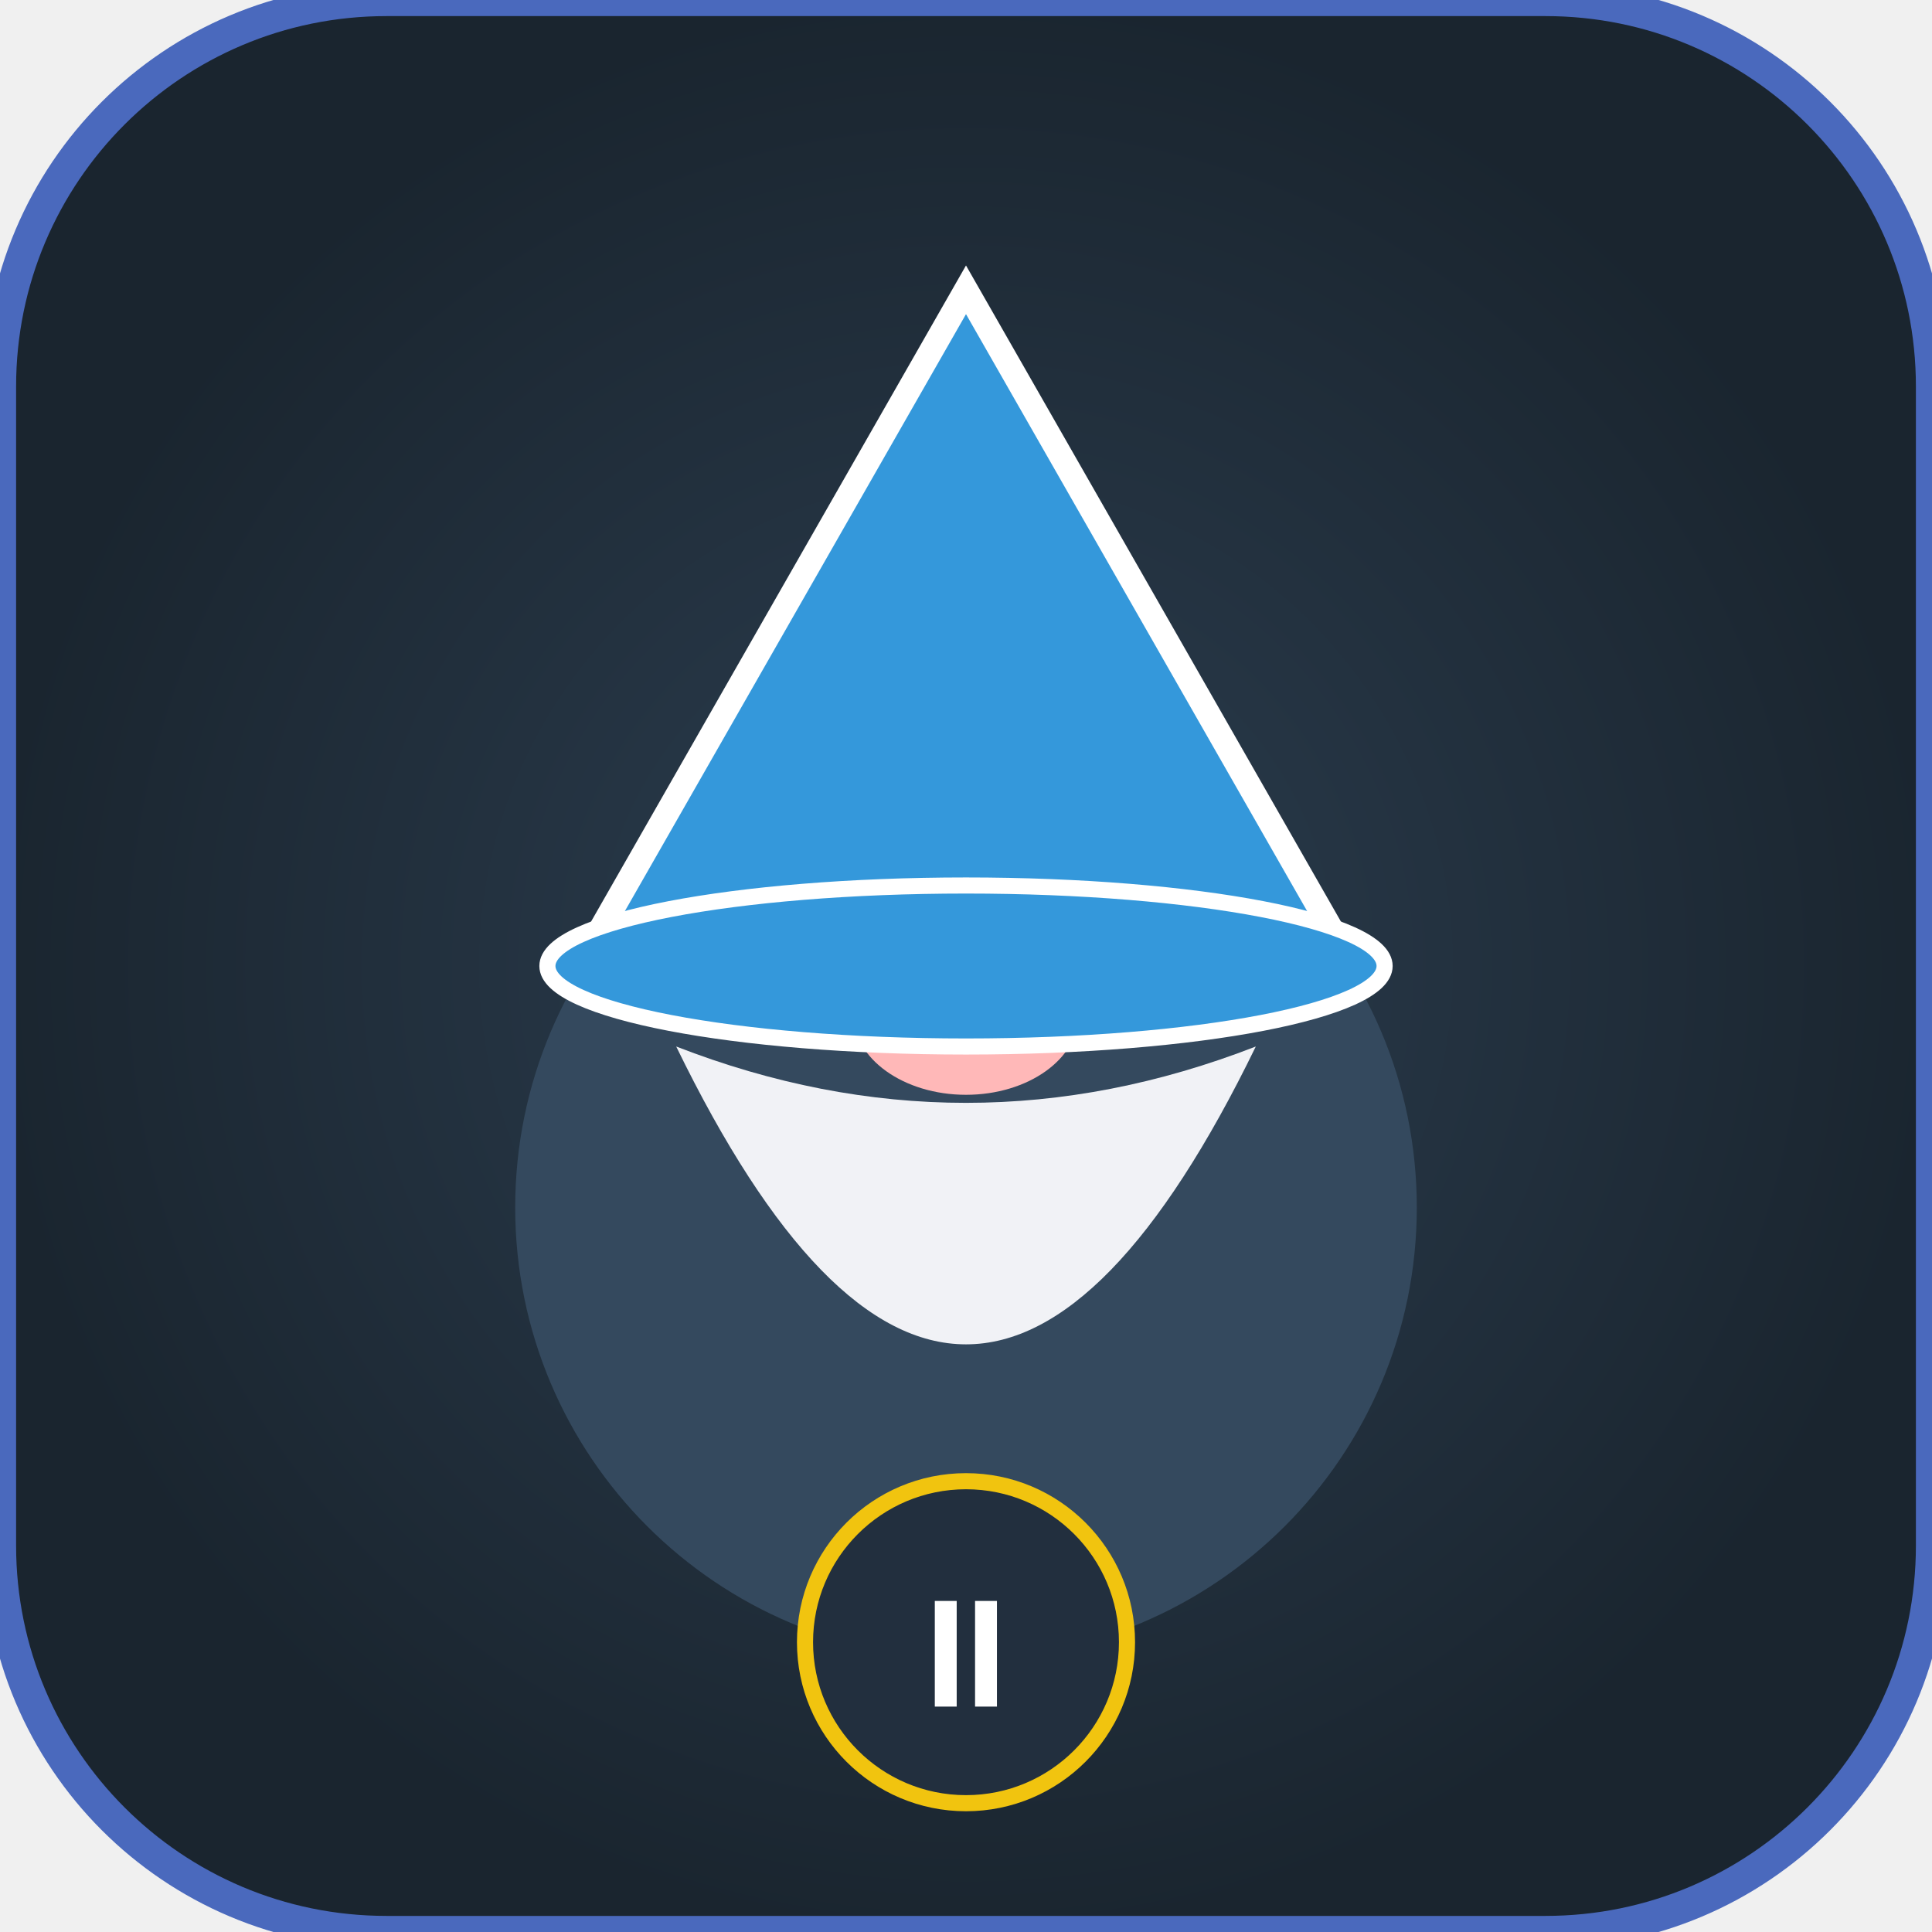
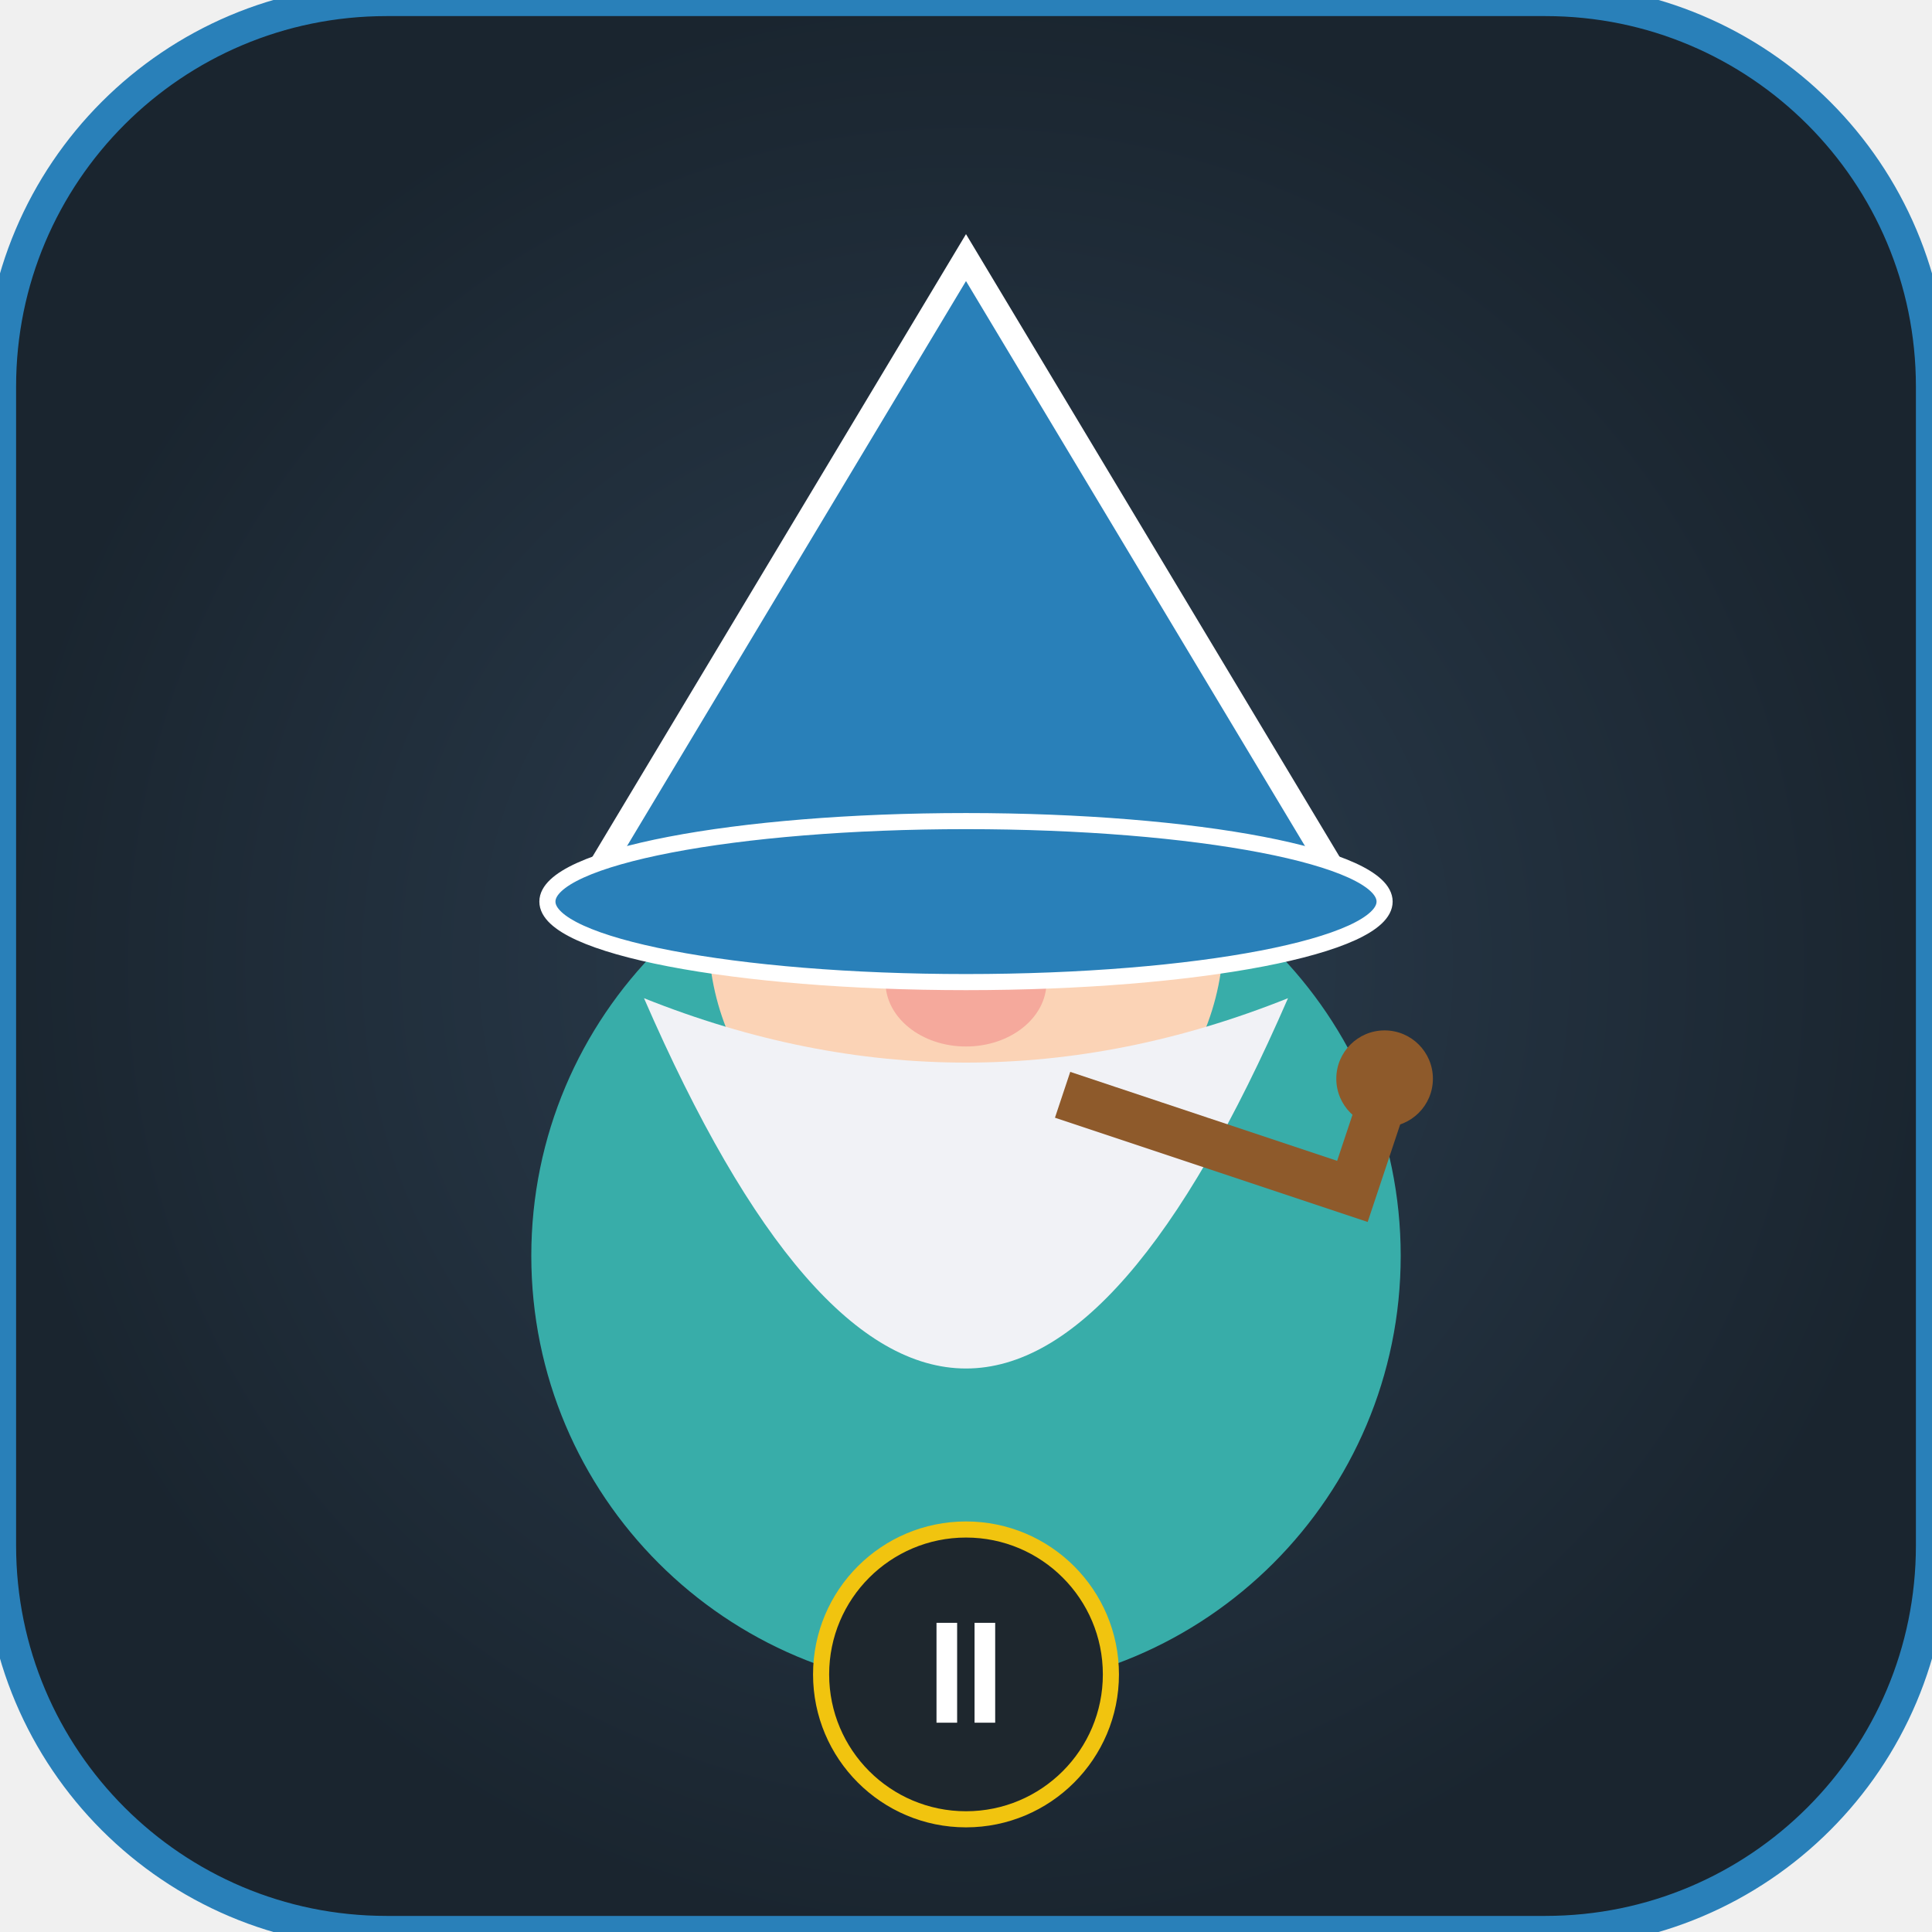
<svg xmlns="http://www.w3.org/2000/svg" viewBox="0 0 120 120" width="120" height="120">
  <defs>
    <radialGradient id="bg" cx="50%" cy="50%" r="50%">
      <stop offset="0%" stop-color="#2c3e50" />
      <stop offset="100%" stop-color="#1a252f" />
    </radialGradient>
  </defs>
-   <rect width="120" height="120" rx="24" fill="url(#bg)" stroke="#4a69bd" stroke-width="2" />
-   <circle cx="60" cy="75" r="28" fill="#34495e" />
-   <path d="M 42 65 Q 60 102 78 65 Q 60 72 42 65 Z" fill="#f1f2f6" />
-   <ellipse cx="60" cy="63" rx="7" ry="5" fill="#ffb8b8" />
-   <polygon points="36,60 60,18 84,60" fill="#3498db" stroke="#ffffff" stroke-width="1.5" />
-   <ellipse cx="60" cy="60" rx="26" ry="5" fill="#3498db" stroke="#ffffff" stroke-width="1" />
-   <circle cx="60" cy="102" r="10" fill="#222f3e" stroke="#f1c40f" stroke-width="1" />
-   <text x="60" y="106" font-family="Helvetica, Arial, sans-serif" font-size="9" font-weight="bold" fill="#ffffff" text-anchor="middle">II</text>
+   <rect width="120" height="120" rx="24" fill="url(#bg)" stroke="#2980b9" stroke-width="2" />
+   <circle cx="60" cy="78" r="27" fill="#38ada9" />
+   <circle cx="60" cy="58" r="16" fill="#fbd3b6" />
+   <path d="M 40 62 Q 60 108 80 62 Q 60 70 40 62 Z" fill="#f1f2f6" />
+   <circle cx="53" cy="56" r="2" fill="#2c3e50" />
+   <circle cx="67" cy="56" r="2" fill="#2c3e50" />
+   <ellipse cx="60" cy="61" rx="5" ry="4" fill="#f5a99c" />
+   <polygon points="36,56 60,16 84,56" fill="#2980b9" stroke="#fff" stroke-width="1.5" />
+   <ellipse cx="60" cy="56" rx="26" ry="5" fill="#2980b9" stroke="#fff" stroke-width="1" />
+   <path d="M 66 68 L 84 74 L 86 68" stroke="#8e5a2b" stroke-width="3" fill="none" />
+   <circle cx="86" cy="67" r="3" fill="#8e5a2b" />
+   <circle cx="60" cy="104" r="9" fill="#1e272e" stroke="#f1c40f" stroke-width="1" />
+   <text x="60" y="107" font-family="Helvetica, Arial, sans-serif" font-size="8.5" font-weight="bold" fill="#ffffff" text-anchor="middle">II</text>
</svg>
